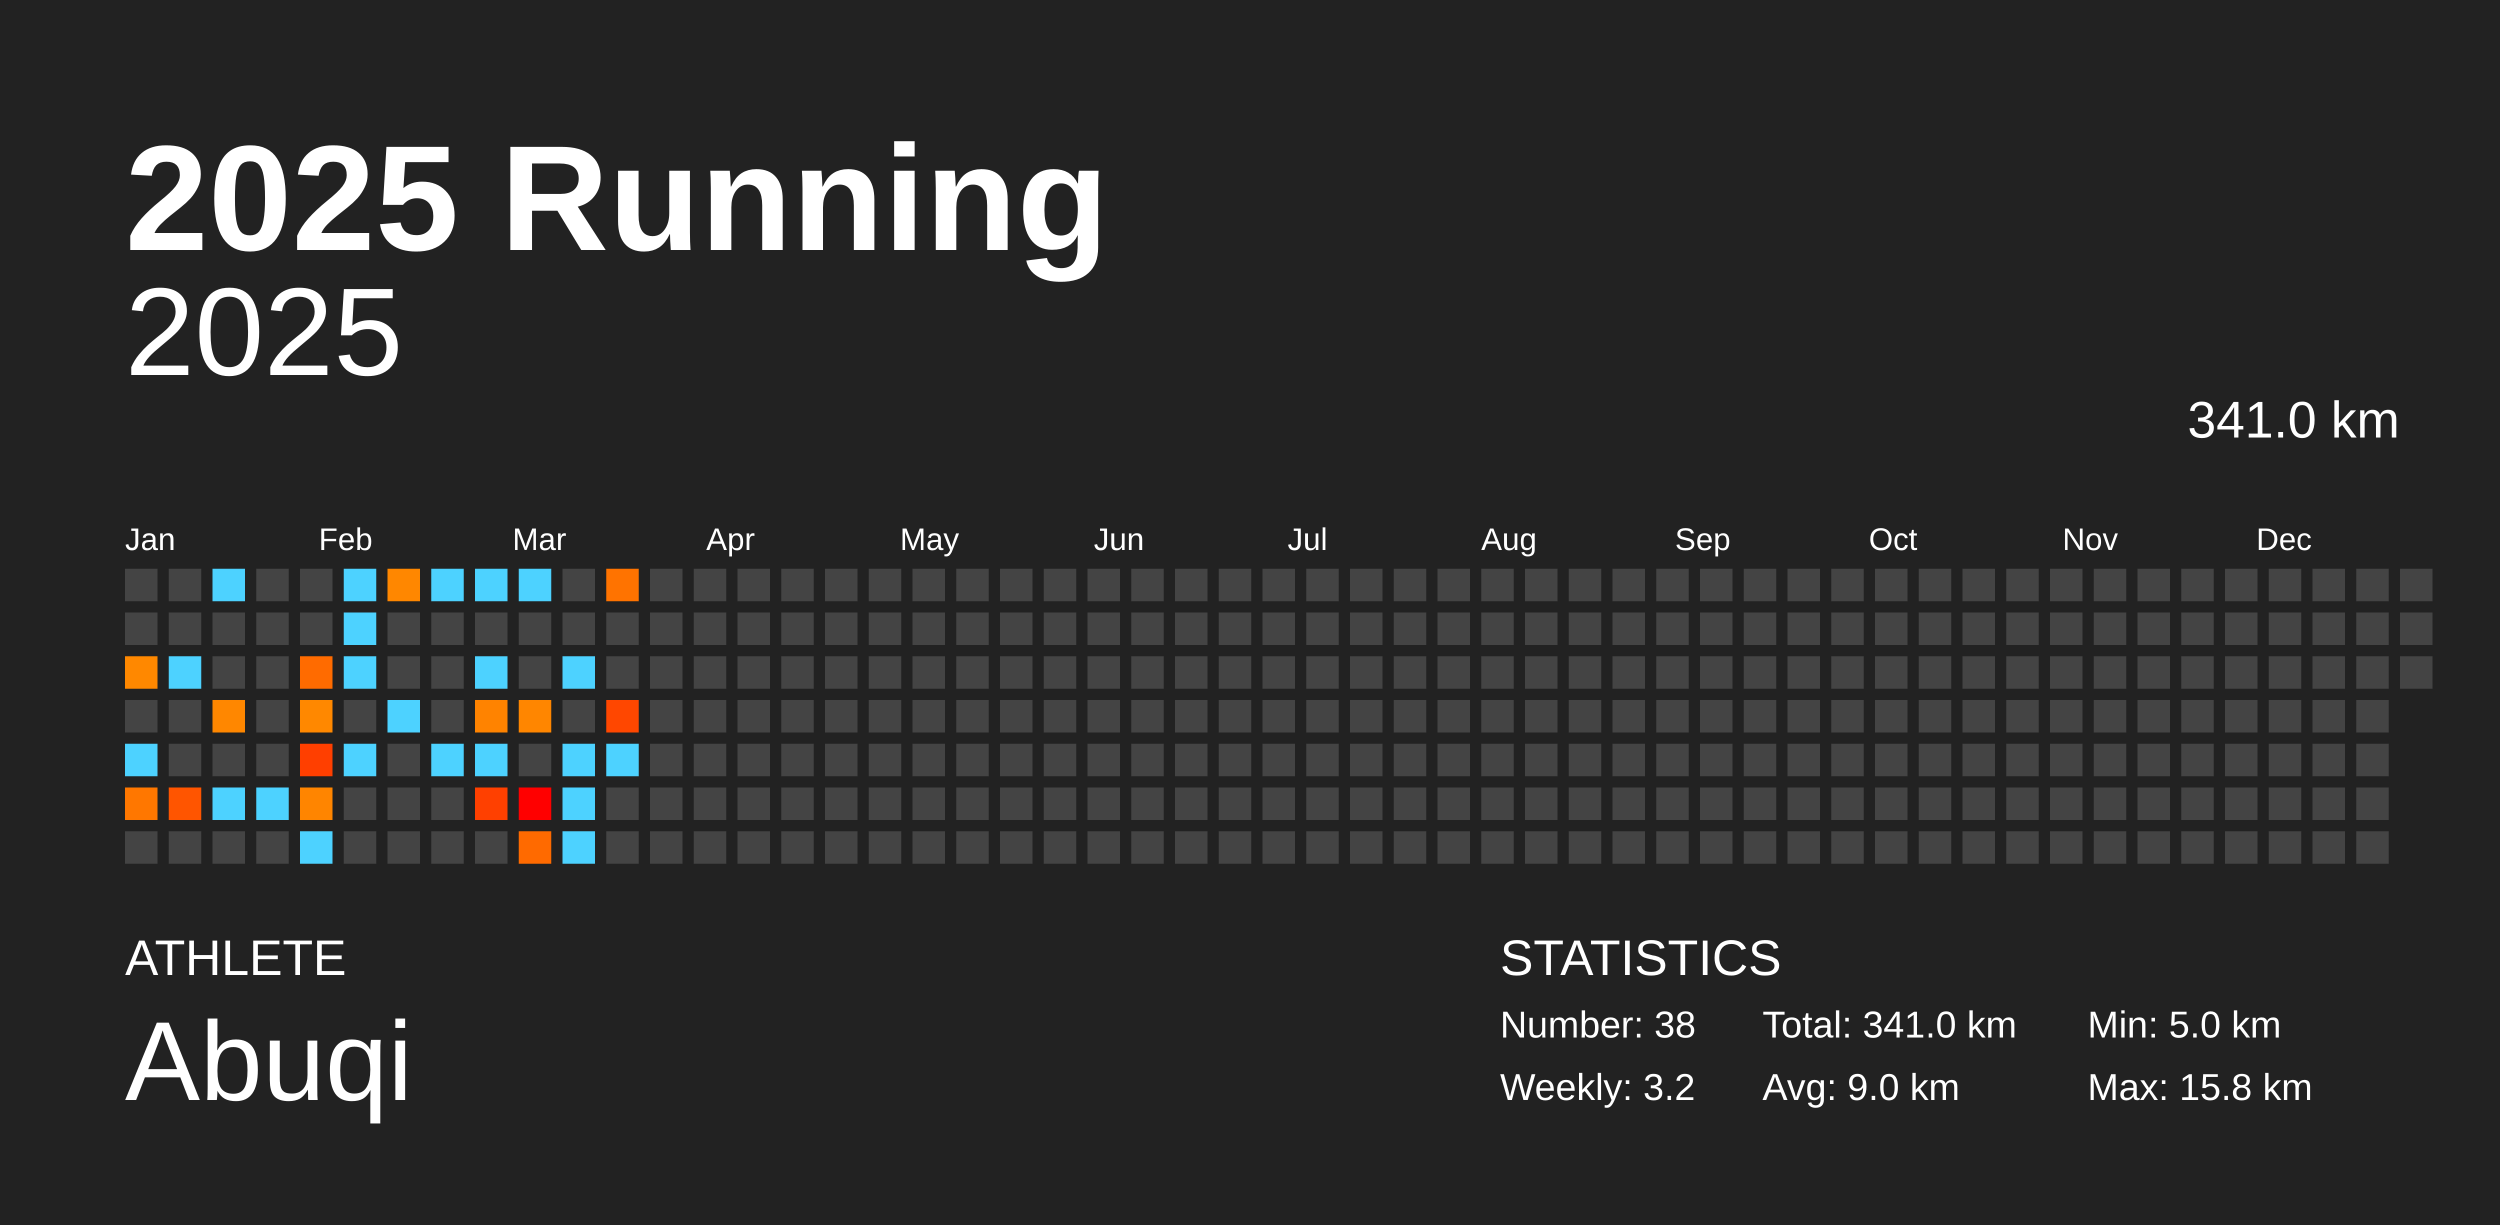
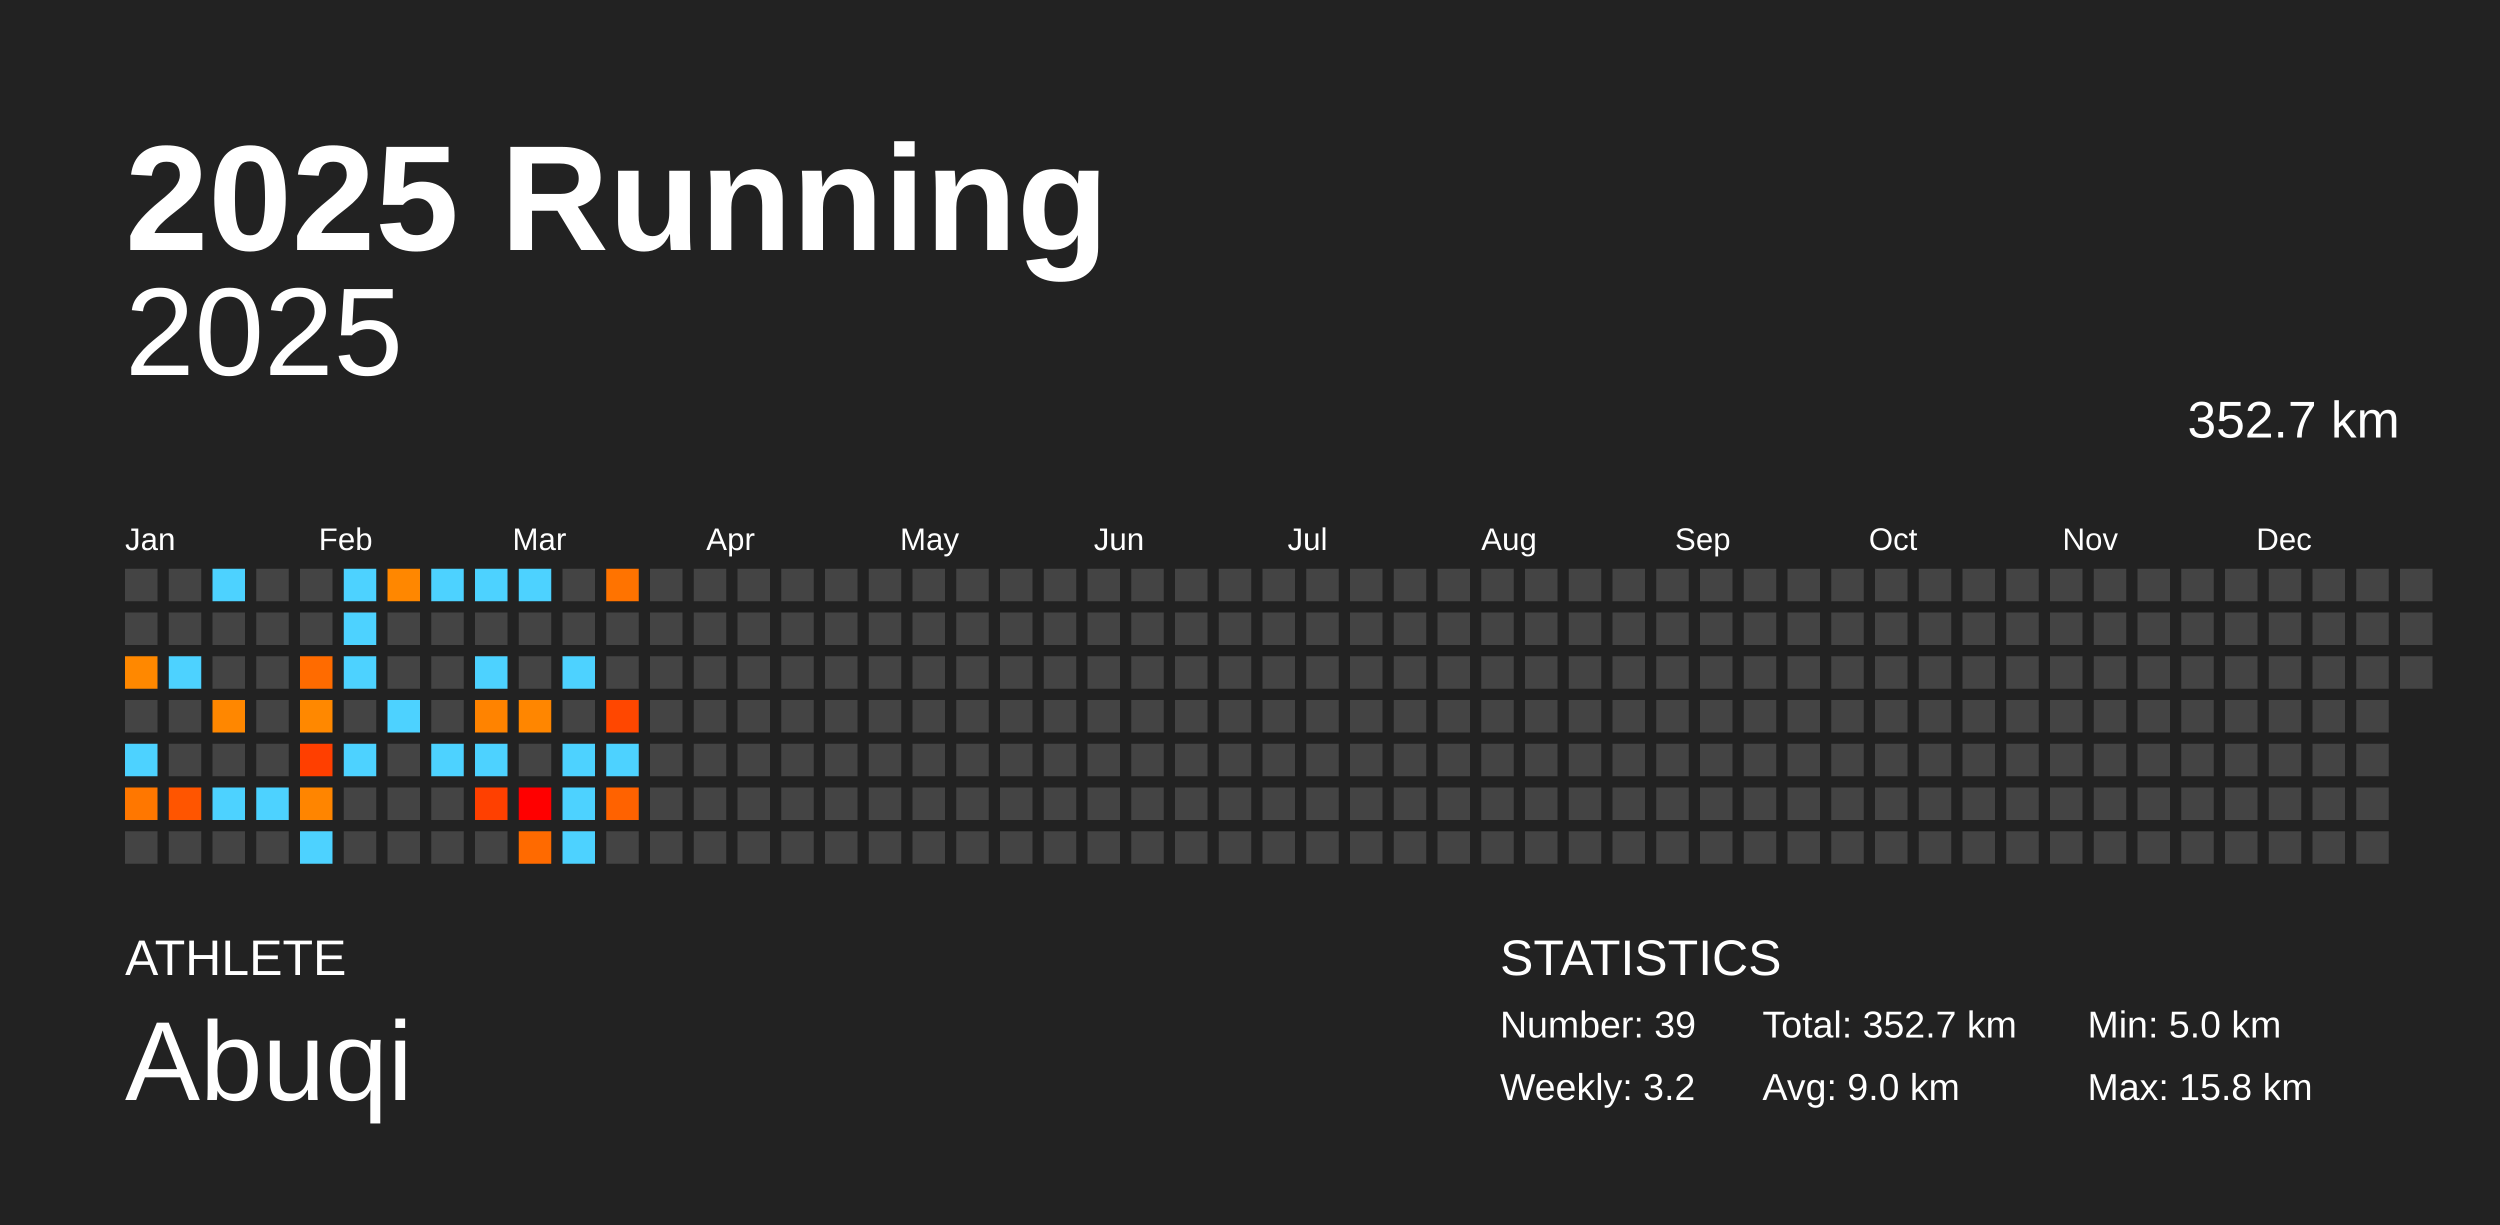
<svg xmlns="http://www.w3.org/2000/svg" baseProfile="full" height="98mm" version="1.1" viewBox="0,0,200,98" width="200mm">
  <defs />
  <rect fill="#222222" height="98" width="200" x="0" y="0" />
  <text fill="#FFFFFF" style="font-size:12px; font-family:Arial; font-weight:bold;" x="10" y="20">2025 Running</text>
  <text fill="#FFFFFF" style="font-size:4px; font-family:Arial" x="10" y="78">ATHLETE</text>
  <text fill="#FFFFFF" style="font-size:9px; font-family:Arial" x="10" y="88">Abuqi</text>
  <text fill="#FFFFFF" style="font-size:4px; font-family:Arial" x="120" y="78">STATISTICS</text>
-   <text fill="#FFFFFF" style="font-size:3px; font-family:Arial" x="120" y="83">Number: 38</text>
+   <text fill="#FFFFFF" style="font-size:3px; font-family:Arial" x="120" y="83">Number: 39</text>
  <text fill="#FFFFFF" style="font-size:3px; font-family:Arial" x="120" y="88">Weekly: 3.2</text>
-   <text fill="#FFFFFF" style="font-size:3px; font-family:Arial" x="141" y="83">Total: 341.0 km</text>
+   <text fill="#FFFFFF" style="font-size:3px; font-family:Arial" x="141" y="83">Total: 352.7 km</text>
  <text fill="#FFFFFF" style="font-size:3px; font-family:Arial" x="141" y="88">Avg: 9.0 km</text>
  <text fill="#FFFFFF" style="font-size:3px; font-family:Arial" x="167" y="83">Min: 5.0 km</text>
  <text fill="#FFFFFF" style="font-size:3px; font-family:Arial" x="167" y="88">Max: 15.8 km</text>
  <text alignment-baseline="hanging" fill="#FFFFFF" style="font-size:10.0px; font-family:Arial;" x="10" y="30">2025</text>
-   <text alignment-baseline="hanging" fill="#FFFFFF" style="font-size:4.125px; font-family:Arial;" x="175" y="35">341.0 km</text>
+   <text alignment-baseline="hanging" fill="#FFFFFF" style="font-size:4.125px; font-family:Arial;" x="175" y="35">352.7 km</text>
  <text fill="#FFFFFF" style="font-size:2.5px; font-family:Arial" x="10.0" y="44">Jan</text>
  <text fill="#FFFFFF" style="font-size:2.5px; font-family:Arial" x="25.5" y="44">Feb</text>
  <text fill="#FFFFFF" style="font-size:2.5px; font-family:Arial" x="41.0" y="44">Mar</text>
  <text fill="#FFFFFF" style="font-size:2.5px; font-family:Arial" x="56.5" y="44">Apr</text>
  <text fill="#FFFFFF" style="font-size:2.5px; font-family:Arial" x="72.0" y="44">May</text>
  <text fill="#FFFFFF" style="font-size:2.5px; font-family:Arial" x="87.5" y="44">Jun</text>
  <text fill="#FFFFFF" style="font-size:2.5px; font-family:Arial" x="103.0" y="44">Jul</text>
  <text fill="#FFFFFF" style="font-size:2.5px; font-family:Arial" x="118.5" y="44">Aug</text>
  <text fill="#FFFFFF" style="font-size:2.5px; font-family:Arial" x="134.0" y="44">Sep</text>
  <text fill="#FFFFFF" style="font-size:2.5px; font-family:Arial" x="149.5" y="44">Oct</text>
  <text fill="#FFFFFF" style="font-size:2.5px; font-family:Arial" x="165.0" y="44">Nov</text>
  <text fill="#FFFFFF" style="font-size:2.5px; font-family:Arial" x="180.5" y="44">Dec</text>
  <rect fill="#444444" height="2.6" width="2.6" x="10.0" y="45.5" />
  <rect fill="#444444" height="2.6" width="2.6" x="10.0" y="49.0" />
  <rect fill="#ff8800" height="2.6" width="2.6" x="10.0" y="52.5" />
  <rect fill="#444444" height="2.6" width="2.6" x="10.0" y="56.0" />
  <rect fill="#4dd2ff" height="2.6" width="2.6" x="10.0" y="59.5" />
  <rect fill="#ff7700" height="2.6" width="2.6" x="10.0" y="63.0" />
  <rect fill="#444444" height="2.6" width="2.6" x="10.0" y="66.5" />
  <rect fill="#444444" height="2.6" width="2.6" x="13.5" y="45.5" />
  <rect fill="#444444" height="2.6" width="2.6" x="13.5" y="49.0" />
  <rect fill="#4dd2ff" height="2.6" width="2.6" x="13.5" y="52.5" />
  <rect fill="#444444" height="2.6" width="2.6" x="13.5" y="56.0" />
  <rect fill="#444444" height="2.6" width="2.6" x="13.5" y="59.5" />
  <rect fill="#ff5500" height="2.6" width="2.6" x="13.5" y="63.0" />
  <rect fill="#444444" height="2.6" width="2.6" x="13.5" y="66.5" />
  <rect fill="#4dd2ff" height="2.6" width="2.6" x="17.0" y="45.5" />
  <rect fill="#444444" height="2.6" width="2.6" x="17.0" y="49.0" />
  <rect fill="#444444" height="2.6" width="2.6" x="17.0" y="52.5" />
  <rect fill="#ff8700" height="2.6" width="2.6" x="17.0" y="56.0" />
  <rect fill="#444444" height="2.6" width="2.6" x="17.0" y="59.5" />
  <rect fill="#4dd2ff" height="2.6" width="2.6" x="17.0" y="63.0" />
  <rect fill="#444444" height="2.6" width="2.6" x="17.0" y="66.5" />
  <rect fill="#444444" height="2.6" width="2.6" x="20.5" y="45.5" />
  <rect fill="#444444" height="2.6" width="2.6" x="20.5" y="49.0" />
  <rect fill="#444444" height="2.6" width="2.6" x="20.5" y="52.5" />
  <rect fill="#444444" height="2.6" width="2.6" x="20.5" y="56.0" />
  <rect fill="#444444" height="2.6" width="2.6" x="20.5" y="59.5" />
  <rect fill="#4dd2ff" height="2.6" width="2.6" x="20.5" y="63.0" />
  <rect fill="#444444" height="2.6" width="2.6" x="20.5" y="66.5" />
  <rect fill="#444444" height="2.6" width="2.6" x="24.0" y="45.5" />
  <rect fill="#444444" height="2.6" width="2.6" x="24.0" y="49.0" />
  <rect fill="#ff6b00" height="2.6" width="2.6" x="24.0" y="52.5" />
  <rect fill="#ff8800" height="2.6" width="2.6" x="24.0" y="56.0" />
  <rect fill="#ff3f00" height="2.6" width="2.6" x="24.0" y="59.5" />
  <rect fill="#ff8500" height="2.6" width="2.6" x="24.0" y="63.0" />
  <rect fill="#4dd2ff" height="2.6" width="2.6" x="24.0" y="66.5" />
  <rect fill="#4dd2ff" height="2.6" width="2.6" x="27.5" y="45.5" />
  <rect fill="#4dd2ff" height="2.6" width="2.6" x="27.5" y="49.0" />
  <rect fill="#4dd2ff" height="2.6" width="2.6" x="27.5" y="52.5" />
  <rect fill="#444444" height="2.6" width="2.6" x="27.5" y="56.0" />
  <rect fill="#4dd2ff" height="2.6" width="2.6" x="27.5" y="59.5" />
  <rect fill="#444444" height="2.6" width="2.6" x="27.5" y="63.0" />
  <rect fill="#444444" height="2.6" width="2.6" x="27.5" y="66.5" />
  <rect fill="#ff8700" height="2.6" width="2.6" x="31.0" y="45.5" />
  <rect fill="#444444" height="2.6" width="2.6" x="31.0" y="49.0" />
  <rect fill="#444444" height="2.6" width="2.6" x="31.0" y="52.5" />
  <rect fill="#4dd2ff" height="2.6" width="2.6" x="31.0" y="56.0" />
  <rect fill="#444444" height="2.6" width="2.6" x="31.0" y="59.5" />
  <rect fill="#444444" height="2.6" width="2.6" x="31.0" y="63.0" />
  <rect fill="#444444" height="2.6" width="2.6" x="31.0" y="66.5" />
  <rect fill="#4dd2ff" height="2.6" width="2.6" x="34.5" y="45.5" />
  <rect fill="#444444" height="2.6" width="2.6" x="34.5" y="49.0" />
  <rect fill="#444444" height="2.6" width="2.6" x="34.5" y="52.5" />
  <rect fill="#444444" height="2.6" width="2.6" x="34.5" y="56.0" />
  <rect fill="#4dd2ff" height="2.6" width="2.6" x="34.5" y="59.5" />
  <rect fill="#444444" height="2.6" width="2.6" x="34.5" y="63.0" />
  <rect fill="#444444" height="2.6" width="2.6" x="34.5" y="66.5" />
  <rect fill="#4dd2ff" height="2.6" width="2.6" x="38.0" y="45.5" />
  <rect fill="#444444" height="2.6" width="2.6" x="38.0" y="49.0" />
  <rect fill="#4dd2ff" height="2.6" width="2.6" x="38.0" y="52.5" />
  <rect fill="#ff8300" height="2.6" width="2.6" x="38.0" y="56.0" />
  <rect fill="#4dd2ff" height="2.6" width="2.6" x="38.0" y="59.5" />
  <rect fill="#ff4000" height="2.6" width="2.6" x="38.0" y="63.0" />
  <rect fill="#444444" height="2.6" width="2.6" x="38.0" y="66.5" />
  <rect fill="#4dd2ff" height="2.6" width="2.6" x="41.5" y="45.5" />
  <rect fill="#444444" height="2.6" width="2.6" x="41.5" y="49.0" />
  <rect fill="#444444" height="2.6" width="2.6" x="41.5" y="52.5" />
  <rect fill="#ff8600" height="2.6" width="2.6" x="41.5" y="56.0" />
  <rect fill="#444444" height="2.6" width="2.6" x="41.5" y="59.5" />
  <rect fill="#ff0000" height="2.6" width="2.6" x="41.5" y="63.0" />
  <rect fill="#ff6a00" height="2.6" width="2.6" x="41.5" y="66.5" />
  <rect fill="#444444" height="2.6" width="2.6" x="45.0" y="45.5" />
  <rect fill="#444444" height="2.6" width="2.6" x="45.0" y="49.0" />
  <rect fill="#4dd2ff" height="2.6" width="2.6" x="45.0" y="52.5" />
  <rect fill="#444444" height="2.6" width="2.6" x="45.0" y="56.0" />
  <rect fill="#4dd2ff" height="2.6" width="2.6" x="45.0" y="59.5" />
  <rect fill="#4dd2ff" height="2.6" width="2.6" x="45.0" y="63.0" />
  <rect fill="#4dd2ff" height="2.6" width="2.6" x="45.0" y="66.5" />
  <rect fill="#ff7300" height="2.6" width="2.6" x="48.5" y="45.5" />
  <rect fill="#444444" height="2.6" width="2.6" x="48.5" y="49.0" />
  <rect fill="#444444" height="2.6" width="2.6" x="48.5" y="52.5" />
  <rect fill="#ff4700" height="2.6" width="2.6" x="48.5" y="56.0" />
  <rect fill="#4dd2ff" height="2.6" width="2.6" x="48.5" y="59.5" />
-   <rect fill="#444444" height="2.6" width="2.6" x="48.5" y="63.0" />
+   <rect fill="#ff6200" height="2.6" width="2.6" x="48.5" y="63.0" />
  <rect fill="#444444" height="2.6" width="2.6" x="48.5" y="66.5" />
  <rect fill="#444444" height="2.6" width="2.6" x="52.0" y="45.5" />
  <rect fill="#444444" height="2.6" width="2.6" x="52.0" y="49.0" />
  <rect fill="#444444" height="2.6" width="2.6" x="52.0" y="52.5" />
  <rect fill="#444444" height="2.6" width="2.6" x="52.0" y="56.0" />
  <rect fill="#444444" height="2.6" width="2.6" x="52.0" y="59.5" />
  <rect fill="#444444" height="2.6" width="2.6" x="52.0" y="63.0" />
  <rect fill="#444444" height="2.6" width="2.6" x="52.0" y="66.5" />
  <rect fill="#444444" height="2.6" width="2.6" x="55.5" y="45.5" />
  <rect fill="#444444" height="2.6" width="2.6" x="55.5" y="49.0" />
  <rect fill="#444444" height="2.6" width="2.6" x="55.5" y="52.5" />
  <rect fill="#444444" height="2.6" width="2.6" x="55.5" y="56.0" />
  <rect fill="#444444" height="2.6" width="2.6" x="55.5" y="59.5" />
  <rect fill="#444444" height="2.6" width="2.6" x="55.5" y="63.0" />
  <rect fill="#444444" height="2.6" width="2.6" x="55.5" y="66.5" />
  <rect fill="#444444" height="2.6" width="2.6" x="59.0" y="45.5" />
  <rect fill="#444444" height="2.6" width="2.6" x="59.0" y="49.0" />
  <rect fill="#444444" height="2.6" width="2.6" x="59.0" y="52.5" />
  <rect fill="#444444" height="2.6" width="2.6" x="59.0" y="56.0" />
  <rect fill="#444444" height="2.6" width="2.6" x="59.0" y="59.5" />
  <rect fill="#444444" height="2.6" width="2.6" x="59.0" y="63.0" />
  <rect fill="#444444" height="2.6" width="2.6" x="59.0" y="66.5" />
  <rect fill="#444444" height="2.6" width="2.6" x="62.5" y="45.5" />
  <rect fill="#444444" height="2.6" width="2.6" x="62.5" y="49.0" />
  <rect fill="#444444" height="2.6" width="2.6" x="62.5" y="52.5" />
  <rect fill="#444444" height="2.6" width="2.6" x="62.5" y="56.0" />
  <rect fill="#444444" height="2.6" width="2.6" x="62.5" y="59.5" />
  <rect fill="#444444" height="2.6" width="2.6" x="62.5" y="63.0" />
  <rect fill="#444444" height="2.6" width="2.6" x="62.5" y="66.5" />
  <rect fill="#444444" height="2.6" width="2.6" x="66.0" y="45.5" />
  <rect fill="#444444" height="2.6" width="2.6" x="66.0" y="49.0" />
  <rect fill="#444444" height="2.6" width="2.6" x="66.0" y="52.5" />
  <rect fill="#444444" height="2.6" width="2.6" x="66.0" y="56.0" />
  <rect fill="#444444" height="2.6" width="2.6" x="66.0" y="59.5" />
  <rect fill="#444444" height="2.6" width="2.6" x="66.0" y="63.0" />
  <rect fill="#444444" height="2.6" width="2.6" x="66.0" y="66.5" />
  <rect fill="#444444" height="2.6" width="2.6" x="69.5" y="45.5" />
  <rect fill="#444444" height="2.6" width="2.6" x="69.5" y="49.0" />
  <rect fill="#444444" height="2.6" width="2.6" x="69.5" y="52.5" />
  <rect fill="#444444" height="2.6" width="2.6" x="69.5" y="56.0" />
  <rect fill="#444444" height="2.6" width="2.6" x="69.5" y="59.5" />
  <rect fill="#444444" height="2.6" width="2.6" x="69.5" y="63.0" />
  <rect fill="#444444" height="2.6" width="2.6" x="69.5" y="66.5" />
  <rect fill="#444444" height="2.6" width="2.6" x="73.0" y="45.5" />
  <rect fill="#444444" height="2.6" width="2.6" x="73.0" y="49.0" />
  <rect fill="#444444" height="2.6" width="2.6" x="73.0" y="52.5" />
  <rect fill="#444444" height="2.6" width="2.6" x="73.0" y="56.0" />
  <rect fill="#444444" height="2.6" width="2.6" x="73.0" y="59.5" />
  <rect fill="#444444" height="2.6" width="2.6" x="73.0" y="63.0" />
  <rect fill="#444444" height="2.6" width="2.6" x="73.0" y="66.5" />
  <rect fill="#444444" height="2.6" width="2.6" x="76.5" y="45.5" />
  <rect fill="#444444" height="2.6" width="2.6" x="76.5" y="49.0" />
  <rect fill="#444444" height="2.6" width="2.6" x="76.5" y="52.5" />
  <rect fill="#444444" height="2.6" width="2.6" x="76.5" y="56.0" />
  <rect fill="#444444" height="2.6" width="2.6" x="76.5" y="59.5" />
  <rect fill="#444444" height="2.6" width="2.6" x="76.5" y="63.0" />
  <rect fill="#444444" height="2.6" width="2.6" x="76.5" y="66.5" />
  <rect fill="#444444" height="2.6" width="2.6" x="80.0" y="45.5" />
  <rect fill="#444444" height="2.6" width="2.6" x="80.0" y="49.0" />
  <rect fill="#444444" height="2.6" width="2.6" x="80.0" y="52.5" />
  <rect fill="#444444" height="2.6" width="2.6" x="80.0" y="56.0" />
  <rect fill="#444444" height="2.6" width="2.6" x="80.0" y="59.5" />
  <rect fill="#444444" height="2.6" width="2.6" x="80.0" y="63.0" />
  <rect fill="#444444" height="2.6" width="2.6" x="80.0" y="66.5" />
  <rect fill="#444444" height="2.6" width="2.6" x="83.5" y="45.5" />
  <rect fill="#444444" height="2.6" width="2.6" x="83.5" y="49.0" />
  <rect fill="#444444" height="2.6" width="2.6" x="83.5" y="52.5" />
  <rect fill="#444444" height="2.6" width="2.6" x="83.5" y="56.0" />
  <rect fill="#444444" height="2.6" width="2.6" x="83.5" y="59.5" />
  <rect fill="#444444" height="2.6" width="2.6" x="83.5" y="63.0" />
  <rect fill="#444444" height="2.6" width="2.6" x="83.5" y="66.5" />
  <rect fill="#444444" height="2.6" width="2.6" x="87.0" y="45.5" />
  <rect fill="#444444" height="2.6" width="2.6" x="87.0" y="49.0" />
  <rect fill="#444444" height="2.6" width="2.6" x="87.0" y="52.5" />
  <rect fill="#444444" height="2.6" width="2.6" x="87.0" y="56.0" />
  <rect fill="#444444" height="2.6" width="2.6" x="87.0" y="59.5" />
  <rect fill="#444444" height="2.6" width="2.6" x="87.0" y="63.0" />
  <rect fill="#444444" height="2.6" width="2.6" x="87.0" y="66.5" />
  <rect fill="#444444" height="2.6" width="2.6" x="90.5" y="45.5" />
  <rect fill="#444444" height="2.6" width="2.6" x="90.5" y="49.0" />
  <rect fill="#444444" height="2.6" width="2.6" x="90.5" y="52.5" />
  <rect fill="#444444" height="2.6" width="2.6" x="90.5" y="56.0" />
  <rect fill="#444444" height="2.6" width="2.6" x="90.5" y="59.5" />
  <rect fill="#444444" height="2.6" width="2.6" x="90.5" y="63.0" />
  <rect fill="#444444" height="2.6" width="2.6" x="90.5" y="66.5" />
  <rect fill="#444444" height="2.6" width="2.6" x="94.0" y="45.5" />
  <rect fill="#444444" height="2.6" width="2.6" x="94.0" y="49.0" />
  <rect fill="#444444" height="2.6" width="2.6" x="94.0" y="52.5" />
  <rect fill="#444444" height="2.6" width="2.6" x="94.0" y="56.0" />
  <rect fill="#444444" height="2.6" width="2.6" x="94.0" y="59.5" />
  <rect fill="#444444" height="2.6" width="2.6" x="94.0" y="63.0" />
  <rect fill="#444444" height="2.6" width="2.6" x="94.0" y="66.5" />
  <rect fill="#444444" height="2.6" width="2.6" x="97.5" y="45.5" />
  <rect fill="#444444" height="2.6" width="2.6" x="97.5" y="49.0" />
  <rect fill="#444444" height="2.6" width="2.6" x="97.5" y="52.5" />
  <rect fill="#444444" height="2.6" width="2.6" x="97.5" y="56.0" />
  <rect fill="#444444" height="2.6" width="2.6" x="97.5" y="59.5" />
  <rect fill="#444444" height="2.6" width="2.6" x="97.5" y="63.0" />
  <rect fill="#444444" height="2.6" width="2.6" x="97.5" y="66.5" />
  <rect fill="#444444" height="2.6" width="2.6" x="101.0" y="45.5" />
  <rect fill="#444444" height="2.6" width="2.6" x="101.0" y="49.0" />
  <rect fill="#444444" height="2.6" width="2.6" x="101.0" y="52.5" />
  <rect fill="#444444" height="2.6" width="2.6" x="101.0" y="56.0" />
  <rect fill="#444444" height="2.6" width="2.6" x="101.0" y="59.5" />
  <rect fill="#444444" height="2.6" width="2.6" x="101.0" y="63.0" />
  <rect fill="#444444" height="2.6" width="2.6" x="101.0" y="66.5" />
  <rect fill="#444444" height="2.6" width="2.6" x="104.5" y="45.5" />
  <rect fill="#444444" height="2.6" width="2.6" x="104.5" y="49.0" />
  <rect fill="#444444" height="2.6" width="2.6" x="104.5" y="52.5" />
  <rect fill="#444444" height="2.6" width="2.6" x="104.5" y="56.0" />
  <rect fill="#444444" height="2.6" width="2.6" x="104.5" y="59.5" />
  <rect fill="#444444" height="2.6" width="2.6" x="104.5" y="63.0" />
  <rect fill="#444444" height="2.6" width="2.6" x="104.5" y="66.5" />
  <rect fill="#444444" height="2.6" width="2.6" x="108.0" y="45.5" />
  <rect fill="#444444" height="2.6" width="2.6" x="108.0" y="49.0" />
  <rect fill="#444444" height="2.6" width="2.6" x="108.0" y="52.5" />
  <rect fill="#444444" height="2.6" width="2.6" x="108.0" y="56.0" />
  <rect fill="#444444" height="2.6" width="2.6" x="108.0" y="59.5" />
  <rect fill="#444444" height="2.6" width="2.6" x="108.0" y="63.0" />
  <rect fill="#444444" height="2.6" width="2.6" x="108.0" y="66.5" />
  <rect fill="#444444" height="2.6" width="2.6" x="111.5" y="45.5" />
  <rect fill="#444444" height="2.6" width="2.6" x="111.5" y="49.0" />
  <rect fill="#444444" height="2.6" width="2.6" x="111.5" y="52.5" />
  <rect fill="#444444" height="2.6" width="2.6" x="111.5" y="56.0" />
  <rect fill="#444444" height="2.6" width="2.6" x="111.5" y="59.5" />
  <rect fill="#444444" height="2.6" width="2.6" x="111.5" y="63.0" />
  <rect fill="#444444" height="2.6" width="2.6" x="111.5" y="66.5" />
  <rect fill="#444444" height="2.6" width="2.6" x="115.0" y="45.5" />
  <rect fill="#444444" height="2.6" width="2.6" x="115.0" y="49.0" />
  <rect fill="#444444" height="2.6" width="2.6" x="115.0" y="52.5" />
  <rect fill="#444444" height="2.6" width="2.6" x="115.0" y="56.0" />
  <rect fill="#444444" height="2.6" width="2.6" x="115.0" y="59.5" />
  <rect fill="#444444" height="2.6" width="2.6" x="115.0" y="63.0" />
  <rect fill="#444444" height="2.6" width="2.6" x="115.0" y="66.5" />
  <rect fill="#444444" height="2.6" width="2.6" x="118.5" y="45.5" />
  <rect fill="#444444" height="2.6" width="2.6" x="118.5" y="49.0" />
  <rect fill="#444444" height="2.6" width="2.6" x="118.5" y="52.5" />
  <rect fill="#444444" height="2.6" width="2.6" x="118.5" y="56.0" />
  <rect fill="#444444" height="2.6" width="2.6" x="118.5" y="59.5" />
  <rect fill="#444444" height="2.6" width="2.6" x="118.5" y="63.0" />
  <rect fill="#444444" height="2.6" width="2.6" x="118.5" y="66.5" />
  <rect fill="#444444" height="2.6" width="2.6" x="122.0" y="45.5" />
  <rect fill="#444444" height="2.6" width="2.6" x="122.0" y="49.0" />
  <rect fill="#444444" height="2.6" width="2.6" x="122.0" y="52.5" />
  <rect fill="#444444" height="2.6" width="2.6" x="122.0" y="56.0" />
  <rect fill="#444444" height="2.6" width="2.6" x="122.0" y="59.5" />
  <rect fill="#444444" height="2.6" width="2.6" x="122.0" y="63.0" />
  <rect fill="#444444" height="2.6" width="2.6" x="122.0" y="66.5" />
  <rect fill="#444444" height="2.6" width="2.6" x="125.5" y="45.5" />
  <rect fill="#444444" height="2.6" width="2.6" x="125.5" y="49.0" />
  <rect fill="#444444" height="2.6" width="2.6" x="125.5" y="52.5" />
  <rect fill="#444444" height="2.6" width="2.6" x="125.5" y="56.0" />
  <rect fill="#444444" height="2.6" width="2.6" x="125.5" y="59.5" />
  <rect fill="#444444" height="2.6" width="2.6" x="125.5" y="63.0" />
  <rect fill="#444444" height="2.6" width="2.6" x="125.5" y="66.5" />
  <rect fill="#444444" height="2.6" width="2.6" x="129.0" y="45.5" />
  <rect fill="#444444" height="2.6" width="2.6" x="129.0" y="49.0" />
  <rect fill="#444444" height="2.6" width="2.6" x="129.0" y="52.5" />
  <rect fill="#444444" height="2.6" width="2.6" x="129.0" y="56.0" />
  <rect fill="#444444" height="2.6" width="2.6" x="129.0" y="59.5" />
  <rect fill="#444444" height="2.6" width="2.6" x="129.0" y="63.0" />
  <rect fill="#444444" height="2.6" width="2.6" x="129.0" y="66.5" />
  <rect fill="#444444" height="2.6" width="2.6" x="132.5" y="45.5" />
  <rect fill="#444444" height="2.6" width="2.6" x="132.5" y="49.0" />
  <rect fill="#444444" height="2.6" width="2.6" x="132.5" y="52.5" />
  <rect fill="#444444" height="2.6" width="2.6" x="132.5" y="56.0" />
  <rect fill="#444444" height="2.6" width="2.6" x="132.5" y="59.5" />
  <rect fill="#444444" height="2.6" width="2.6" x="132.5" y="63.0" />
  <rect fill="#444444" height="2.6" width="2.6" x="132.5" y="66.5" />
  <rect fill="#444444" height="2.6" width="2.6" x="136.0" y="45.5" />
  <rect fill="#444444" height="2.6" width="2.6" x="136.0" y="49.0" />
  <rect fill="#444444" height="2.6" width="2.6" x="136.0" y="52.5" />
  <rect fill="#444444" height="2.6" width="2.6" x="136.0" y="56.0" />
  <rect fill="#444444" height="2.6" width="2.6" x="136.0" y="59.5" />
  <rect fill="#444444" height="2.6" width="2.6" x="136.0" y="63.0" />
  <rect fill="#444444" height="2.6" width="2.6" x="136.0" y="66.5" />
  <rect fill="#444444" height="2.6" width="2.6" x="139.5" y="45.5" />
  <rect fill="#444444" height="2.6" width="2.6" x="139.5" y="49.0" />
  <rect fill="#444444" height="2.6" width="2.6" x="139.5" y="52.5" />
  <rect fill="#444444" height="2.6" width="2.6" x="139.5" y="56.0" />
  <rect fill="#444444" height="2.6" width="2.6" x="139.5" y="59.5" />
  <rect fill="#444444" height="2.6" width="2.6" x="139.5" y="63.0" />
  <rect fill="#444444" height="2.6" width="2.6" x="139.5" y="66.5" />
  <rect fill="#444444" height="2.6" width="2.6" x="143.0" y="45.5" />
  <rect fill="#444444" height="2.6" width="2.6" x="143.0" y="49.0" />
  <rect fill="#444444" height="2.6" width="2.6" x="143.0" y="52.5" />
  <rect fill="#444444" height="2.6" width="2.6" x="143.0" y="56.0" />
  <rect fill="#444444" height="2.6" width="2.6" x="143.0" y="59.5" />
  <rect fill="#444444" height="2.6" width="2.6" x="143.0" y="63.0" />
  <rect fill="#444444" height="2.6" width="2.6" x="143.0" y="66.5" />
  <rect fill="#444444" height="2.6" width="2.6" x="146.5" y="45.5" />
  <rect fill="#444444" height="2.6" width="2.6" x="146.5" y="49.0" />
  <rect fill="#444444" height="2.6" width="2.6" x="146.5" y="52.5" />
  <rect fill="#444444" height="2.6" width="2.6" x="146.5" y="56.0" />
  <rect fill="#444444" height="2.6" width="2.6" x="146.5" y="59.5" />
  <rect fill="#444444" height="2.6" width="2.6" x="146.5" y="63.0" />
  <rect fill="#444444" height="2.6" width="2.6" x="146.5" y="66.5" />
  <rect fill="#444444" height="2.6" width="2.6" x="150.0" y="45.5" />
  <rect fill="#444444" height="2.6" width="2.6" x="150.0" y="49.0" />
  <rect fill="#444444" height="2.6" width="2.6" x="150.0" y="52.5" />
  <rect fill="#444444" height="2.6" width="2.6" x="150.0" y="56.0" />
  <rect fill="#444444" height="2.6" width="2.6" x="150.0" y="59.5" />
  <rect fill="#444444" height="2.6" width="2.6" x="150.0" y="63.0" />
  <rect fill="#444444" height="2.6" width="2.6" x="150.0" y="66.5" />
  <rect fill="#444444" height="2.6" width="2.6" x="153.5" y="45.5" />
  <rect fill="#444444" height="2.6" width="2.6" x="153.5" y="49.0" />
  <rect fill="#444444" height="2.6" width="2.6" x="153.5" y="52.5" />
  <rect fill="#444444" height="2.6" width="2.6" x="153.5" y="56.0" />
  <rect fill="#444444" height="2.6" width="2.6" x="153.5" y="59.5" />
  <rect fill="#444444" height="2.6" width="2.6" x="153.5" y="63.0" />
  <rect fill="#444444" height="2.6" width="2.6" x="153.5" y="66.5" />
  <rect fill="#444444" height="2.6" width="2.6" x="157.0" y="45.5" />
  <rect fill="#444444" height="2.6" width="2.6" x="157.0" y="49.0" />
  <rect fill="#444444" height="2.6" width="2.6" x="157.0" y="52.5" />
  <rect fill="#444444" height="2.6" width="2.6" x="157.0" y="56.0" />
  <rect fill="#444444" height="2.6" width="2.6" x="157.0" y="59.5" />
  <rect fill="#444444" height="2.6" width="2.6" x="157.0" y="63.0" />
  <rect fill="#444444" height="2.6" width="2.6" x="157.0" y="66.5" />
  <rect fill="#444444" height="2.6" width="2.6" x="160.5" y="45.5" />
  <rect fill="#444444" height="2.6" width="2.6" x="160.5" y="49.0" />
  <rect fill="#444444" height="2.6" width="2.6" x="160.5" y="52.5" />
  <rect fill="#444444" height="2.6" width="2.6" x="160.5" y="56.0" />
  <rect fill="#444444" height="2.6" width="2.6" x="160.5" y="59.5" />
  <rect fill="#444444" height="2.6" width="2.6" x="160.5" y="63.0" />
  <rect fill="#444444" height="2.6" width="2.6" x="160.5" y="66.5" />
  <rect fill="#444444" height="2.6" width="2.6" x="164.0" y="45.5" />
  <rect fill="#444444" height="2.6" width="2.6" x="164.0" y="49.0" />
  <rect fill="#444444" height="2.6" width="2.6" x="164.0" y="52.5" />
  <rect fill="#444444" height="2.6" width="2.6" x="164.0" y="56.0" />
  <rect fill="#444444" height="2.6" width="2.6" x="164.0" y="59.5" />
  <rect fill="#444444" height="2.6" width="2.6" x="164.0" y="63.0" />
  <rect fill="#444444" height="2.6" width="2.6" x="164.0" y="66.5" />
  <rect fill="#444444" height="2.6" width="2.6" x="167.5" y="45.5" />
  <rect fill="#444444" height="2.6" width="2.6" x="167.5" y="49.0" />
  <rect fill="#444444" height="2.6" width="2.6" x="167.5" y="52.5" />
  <rect fill="#444444" height="2.6" width="2.6" x="167.5" y="56.0" />
  <rect fill="#444444" height="2.6" width="2.6" x="167.5" y="59.5" />
  <rect fill="#444444" height="2.6" width="2.6" x="167.5" y="63.0" />
  <rect fill="#444444" height="2.6" width="2.6" x="167.5" y="66.5" />
  <rect fill="#444444" height="2.6" width="2.6" x="171.0" y="45.5" />
  <rect fill="#444444" height="2.6" width="2.6" x="171.0" y="49.0" />
  <rect fill="#444444" height="2.6" width="2.6" x="171.0" y="52.5" />
  <rect fill="#444444" height="2.6" width="2.6" x="171.0" y="56.0" />
  <rect fill="#444444" height="2.6" width="2.6" x="171.0" y="59.5" />
  <rect fill="#444444" height="2.6" width="2.6" x="171.0" y="63.0" />
  <rect fill="#444444" height="2.6" width="2.6" x="171.0" y="66.5" />
  <rect fill="#444444" height="2.6" width="2.6" x="174.5" y="45.5" />
  <rect fill="#444444" height="2.6" width="2.6" x="174.5" y="49.0" />
  <rect fill="#444444" height="2.6" width="2.6" x="174.5" y="52.5" />
  <rect fill="#444444" height="2.6" width="2.6" x="174.5" y="56.0" />
  <rect fill="#444444" height="2.6" width="2.6" x="174.5" y="59.5" />
  <rect fill="#444444" height="2.6" width="2.6" x="174.5" y="63.0" />
  <rect fill="#444444" height="2.6" width="2.6" x="174.5" y="66.5" />
  <rect fill="#444444" height="2.6" width="2.6" x="178.0" y="45.5" />
  <rect fill="#444444" height="2.6" width="2.6" x="178.0" y="49.0" />
  <rect fill="#444444" height="2.6" width="2.6" x="178.0" y="52.5" />
  <rect fill="#444444" height="2.6" width="2.6" x="178.0" y="56.0" />
  <rect fill="#444444" height="2.6" width="2.6" x="178.0" y="59.5" />
  <rect fill="#444444" height="2.6" width="2.6" x="178.0" y="63.0" />
  <rect fill="#444444" height="2.6" width="2.6" x="178.0" y="66.5" />
  <rect fill="#444444" height="2.6" width="2.6" x="181.5" y="45.5" />
  <rect fill="#444444" height="2.6" width="2.6" x="181.5" y="49.0" />
  <rect fill="#444444" height="2.6" width="2.6" x="181.5" y="52.5" />
  <rect fill="#444444" height="2.6" width="2.6" x="181.5" y="56.0" />
  <rect fill="#444444" height="2.6" width="2.6" x="181.5" y="59.5" />
  <rect fill="#444444" height="2.6" width="2.6" x="181.5" y="63.0" />
  <rect fill="#444444" height="2.6" width="2.6" x="181.5" y="66.5" />
  <rect fill="#444444" height="2.6" width="2.6" x="185.0" y="45.5" />
  <rect fill="#444444" height="2.6" width="2.6" x="185.0" y="49.0" />
  <rect fill="#444444" height="2.6" width="2.6" x="185.0" y="52.5" />
  <rect fill="#444444" height="2.6" width="2.6" x="185.0" y="56.0" />
  <rect fill="#444444" height="2.6" width="2.6" x="185.0" y="59.5" />
  <rect fill="#444444" height="2.6" width="2.6" x="185.0" y="63.0" />
  <rect fill="#444444" height="2.6" width="2.6" x="185.0" y="66.5" />
  <rect fill="#444444" height="2.6" width="2.6" x="188.5" y="45.5" />
  <rect fill="#444444" height="2.6" width="2.6" x="188.5" y="49.0" />
  <rect fill="#444444" height="2.6" width="2.6" x="188.5" y="52.5" />
  <rect fill="#444444" height="2.6" width="2.6" x="188.5" y="56.0" />
  <rect fill="#444444" height="2.6" width="2.6" x="188.5" y="59.5" />
  <rect fill="#444444" height="2.6" width="2.6" x="188.5" y="63.0" />
  <rect fill="#444444" height="2.6" width="2.6" x="188.5" y="66.5" />
  <rect fill="#444444" height="2.6" width="2.6" x="192.0" y="45.5" />
  <rect fill="#444444" height="2.6" width="2.6" x="192.0" y="49.0" />
  <rect fill="#444444" height="2.6" width="2.6" x="192.0" y="52.5" />
</svg>
